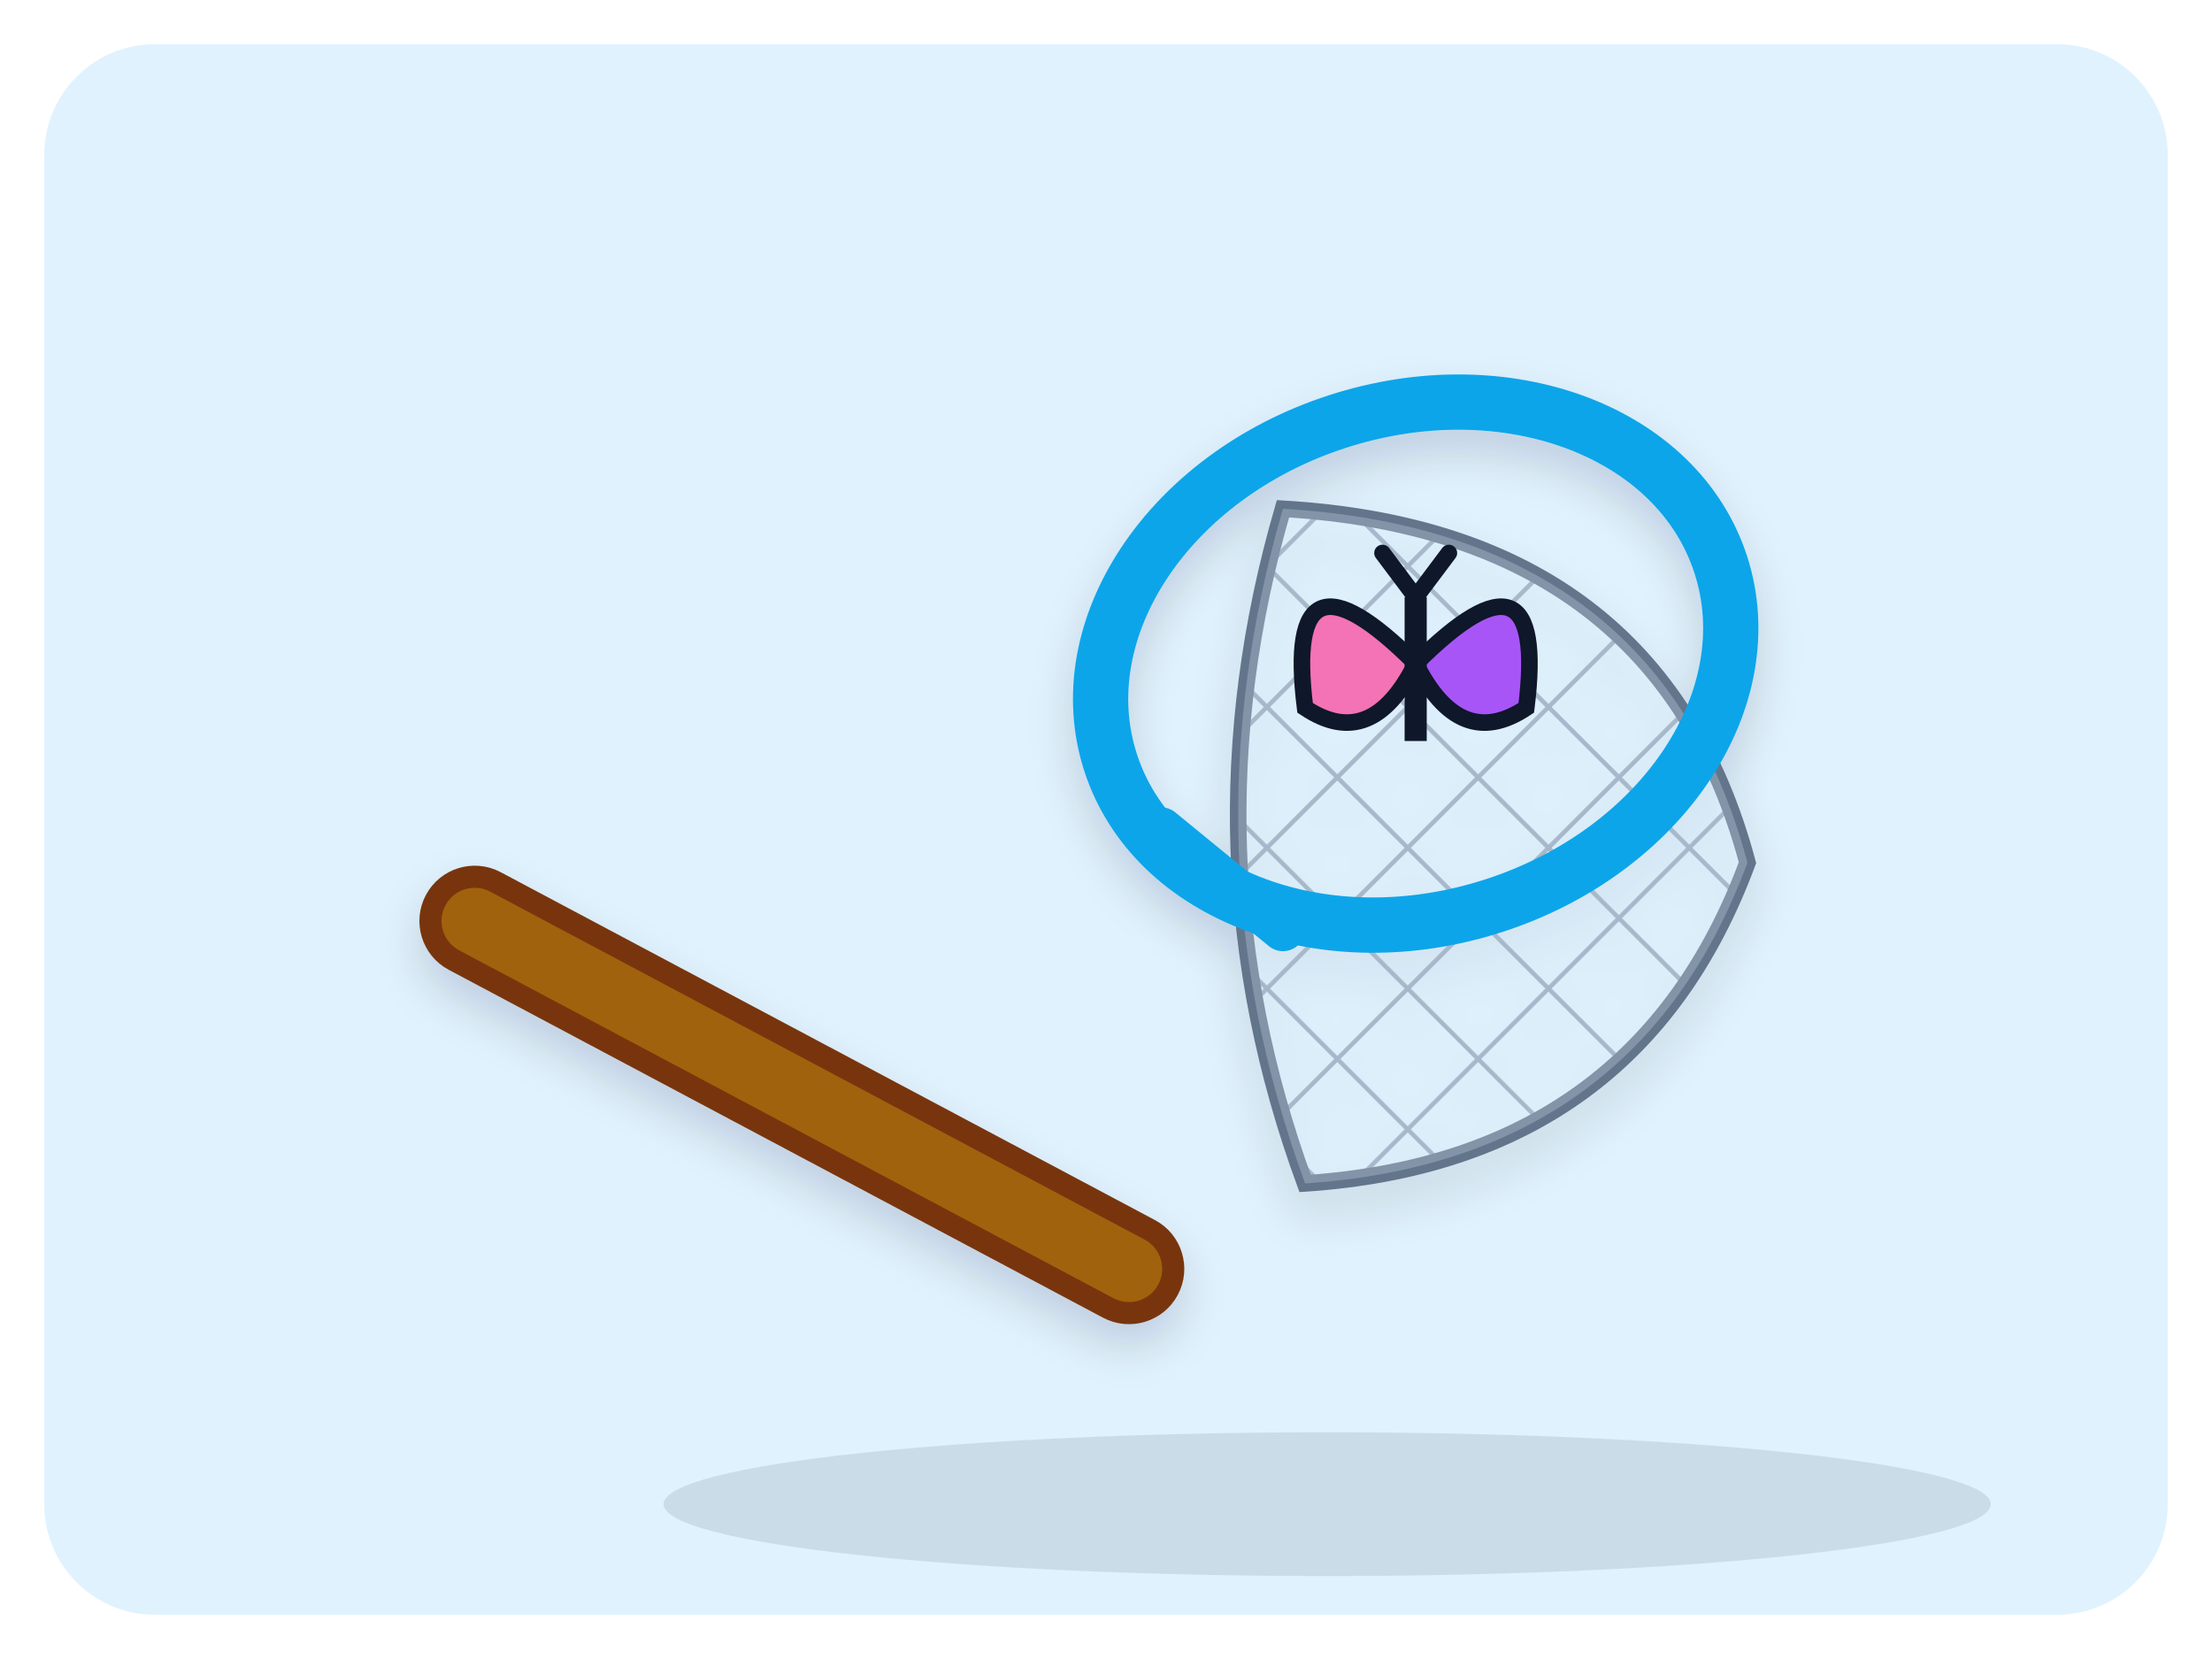
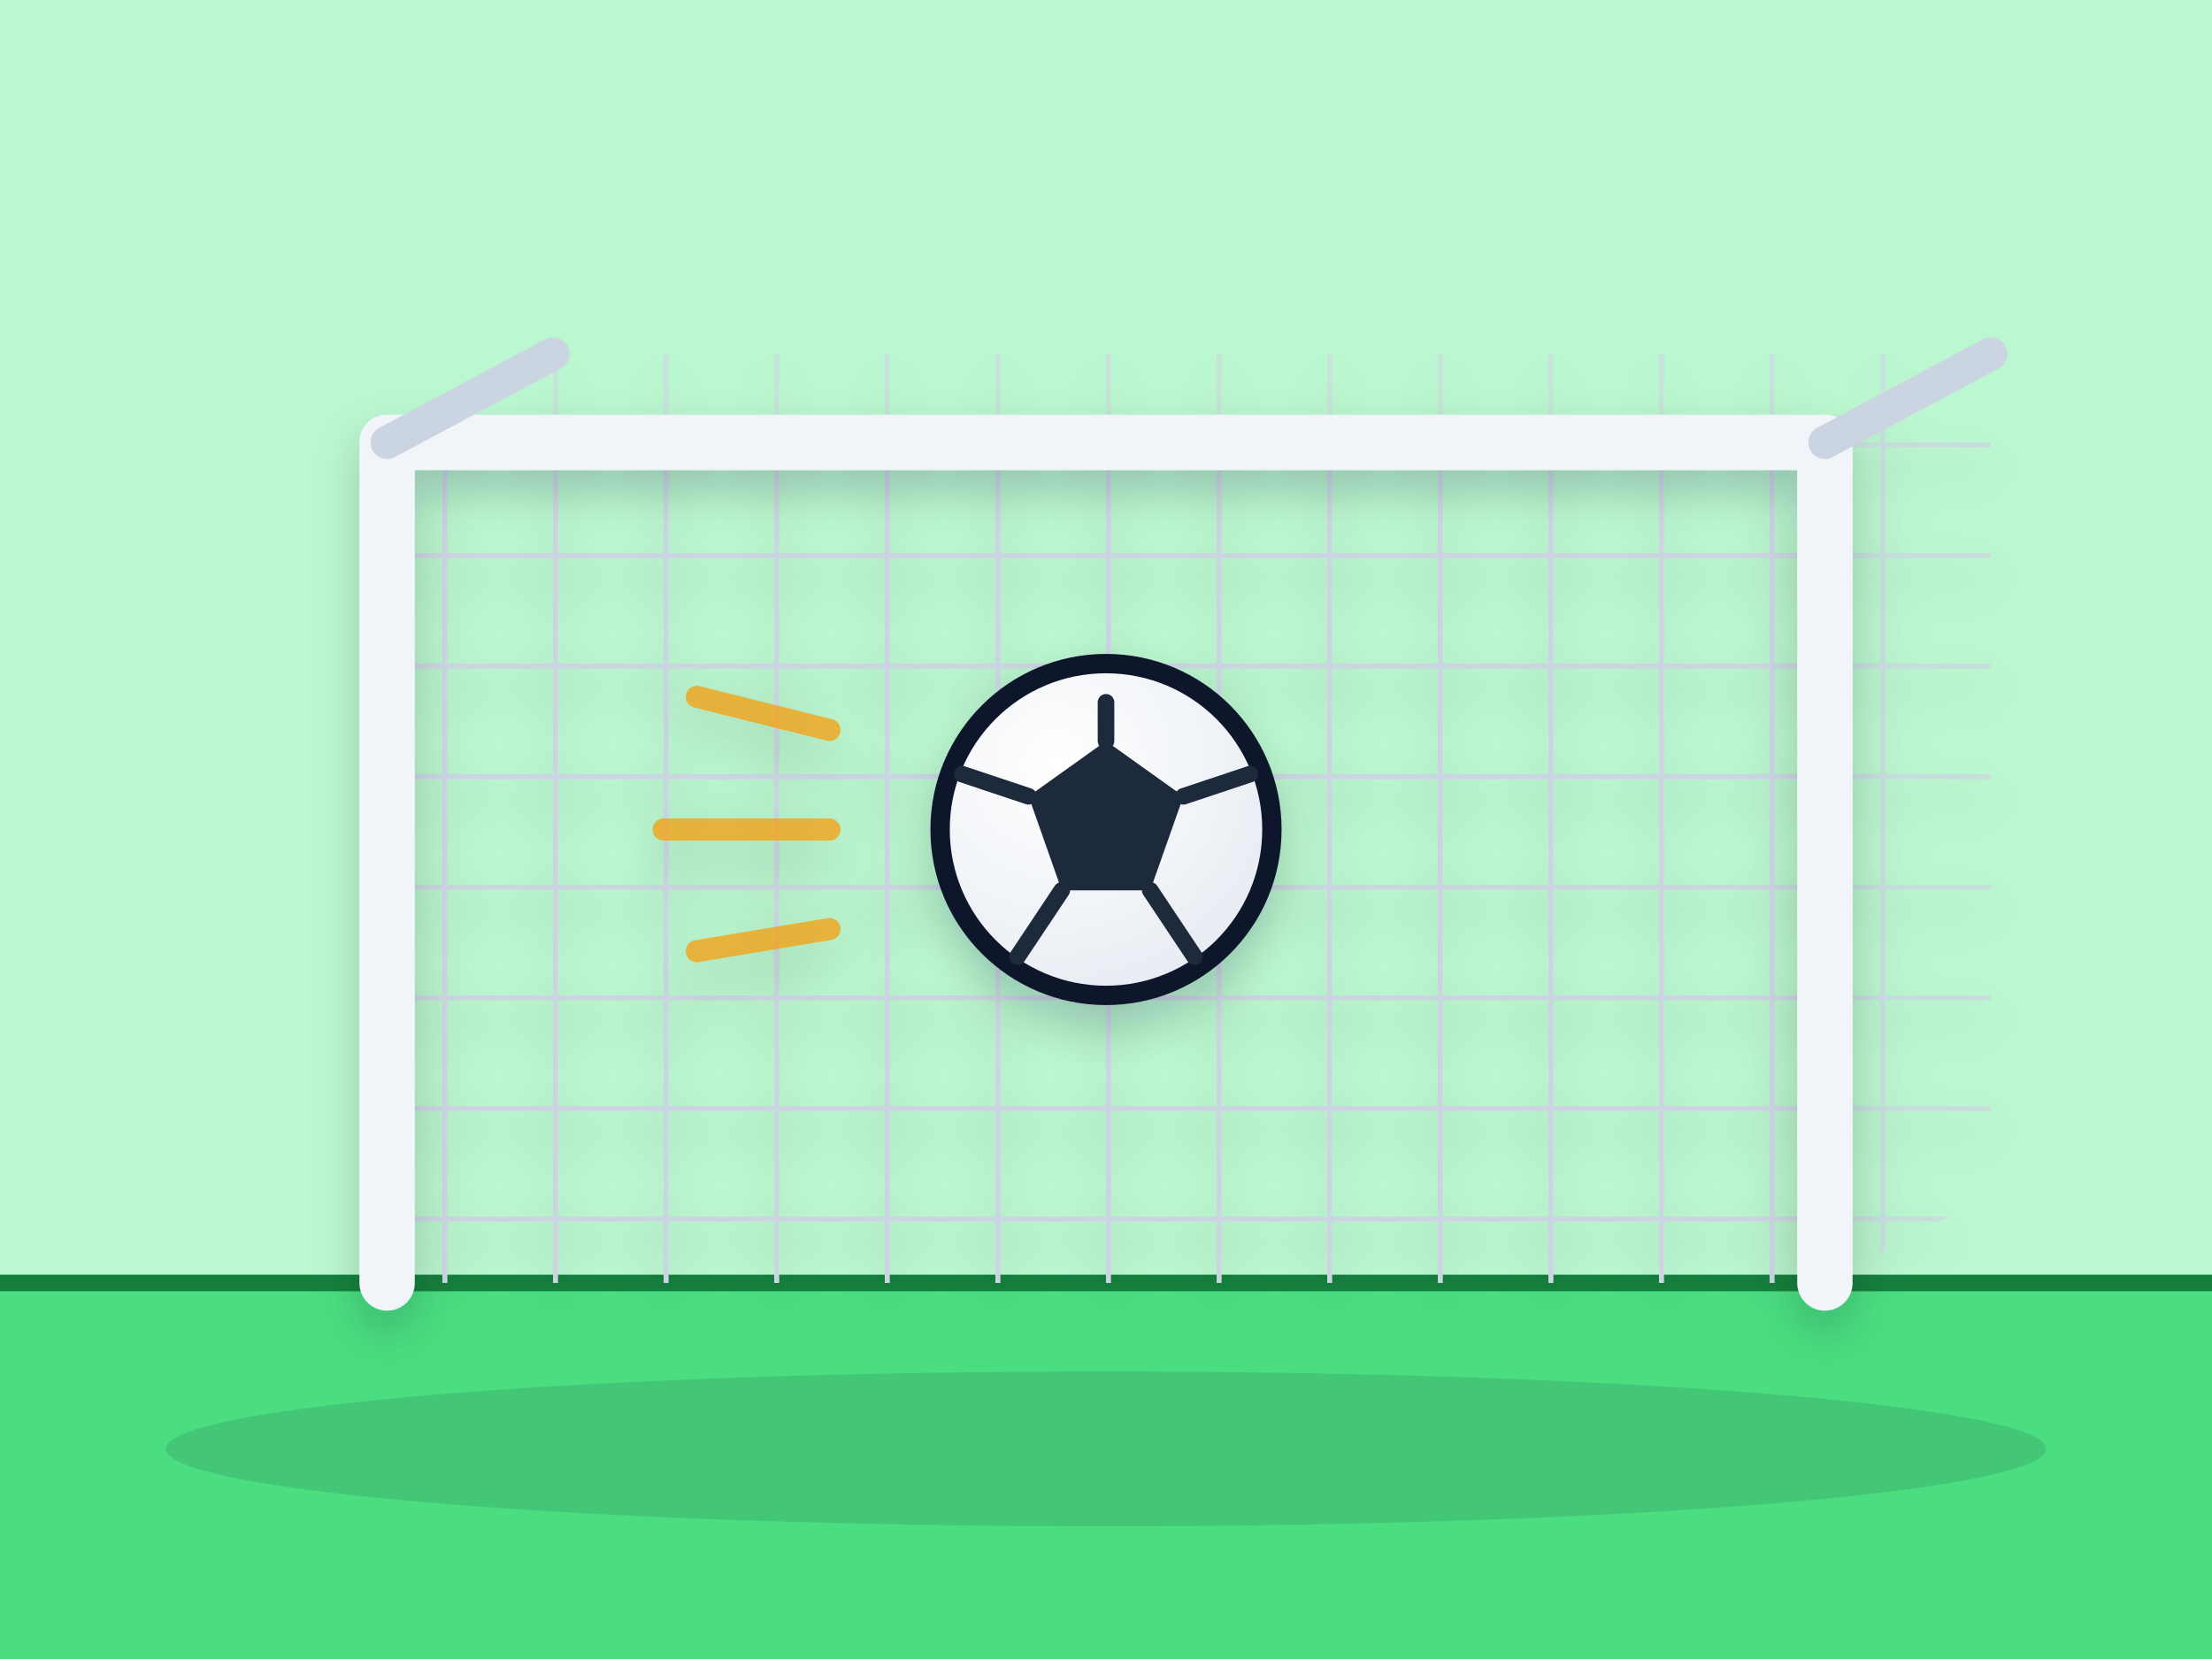
<svg xmlns="http://www.w3.org/2000/svg" viewBox="0 0 400 300" role="img" aria-labelledby="t-net d-net">
  <defs>
-     <pattern id="mesh" width="18" height="18" patternUnits="userSpaceOnUse" patternTransform="rotate(45)">
-       <path d="M0 0 H18 M0 0 V18" stroke="#94a3b8" stroke-width="1.6" fill="none" />
+     <pattern id="net-mesh" width="20" height="20" patternUnits="userSpaceOnUse">
+       <path d="M0 0 H20 M0 0 V20" stroke="#cbd5e1" stroke-width="1.8" fill="none" />
    </pattern>
+     <radialGradient id="net-ball" cx="0.35" cy="0.3" r="0.9">
+       <stop offset="0%" stop-color="#ffffff" />
+       <stop offset="100%" stop-color="#e2e8f0" />
+     </radialGradient>
    <filter id="net-sh" x="-20%" y="-20%" width="140%" height="140%">
-       <feDropShadow dx="0" dy="4" stdDeviation="4" flood-color="#0f172a" flood-opacity="0.15" />
+       <feDropShadow dx="0" dy="4" stdDeviation="4" flood-color="#0f172a" flood-opacity="0.18" />
    </filter>
  </defs>
-   <rect x="8" y="8" width="384" height="284" rx="20" fill="#e0f2fe" />
-   <ellipse cx="240" cy="272" rx="120" ry="13" fill="#0f172a" opacity="0.1" />
+   <rect x="0" y="0" width="400" height="300" fill="#bbf7d0" />
+   <rect x="0" y="232" width="400" height="68" fill="#4ade80" />
+   <line x1="0" y1="232" x2="400" y2="232" stroke="#15803d" stroke-width="3" />
+   <ellipse cx="200" cy="262" rx="170" ry="14" fill="#0f172a" opacity="0.12" />
  <g filter="url(#net-sh)">
-     <rect x="70" y="190" width="150" height="16" rx="8" fill="#a16207" stroke="#78350f" stroke-width="4" transform="rotate(28 145 198)" />
-     <path d="M232 92 Q300 96 316 156 Q296 210 236 214 Q214 154 232 92 Z" fill="url(#mesh)" stroke="#64748b" stroke-width="3" />
-     <path d="M232 92 Q300 96 316 156 Q296 210 236 214 Q214 154 232 92 Z" fill="#e0f2fe" opacity="0.25" />
-     <ellipse cx="256" cy="120" rx="58" ry="46" fill="none" stroke="#0ea5e9" stroke-width="10" transform="rotate(-18 256 120)" />
-     <path d="M210 150 L232 168" stroke="#0ea5e9" stroke-width="8" stroke-linecap="round" />
+     <path d="M70,80 L330,80 L330,232 L70,232 Z" fill="url(#net-mesh)" />
+     <path d="M330,80 L360,64 L360,216 L330,232 Z" fill="url(#net-mesh)" opacity="0.75" />
+     <path d="M70,80 L100,64 L360,64 L330,80 Z" fill="url(#net-mesh)" opacity="0.6" />
  </g>
-   <g stroke="#0f172a" stroke-width="3">
-     <path d="M256 120 Q232 96 236 128 Q248 136 256 120 Z" fill="#f472b6" />
-     <path d="M256 120 Q280 96 276 128 Q264 136 256 120 Z" fill="#a855f7" />
-     <line x1="256" y1="108" x2="256" y2="134" stroke-width="4" />
-     <path d="M256 108 l-6 -8 M256 108 l6 -8" fill="none" stroke-linecap="round" />
+   <g stroke="#f1f5f9" stroke-width="10" stroke-linecap="round" filter="url(#net-sh)">
+     <line x1="70" y1="80" x2="70" y2="232" />
+     <line x1="330" y1="80" x2="330" y2="232" />
+     <line x1="70" y1="80" x2="330" y2="80" />
+   </g>
+   <g stroke="#cbd5e1" stroke-width="6" stroke-linecap="round">
+     <line x1="330" y1="80" x2="360" y2="64" />
+     <line x1="70" y1="80" x2="100" y2="64" />
+   </g>
+   <g filter="url(#net-sh)">
+     <g stroke="#f59e0b" stroke-width="4" stroke-linecap="round" opacity="0.75">
+       <line x1="150" y1="150" x2="120" y2="150" />
+       <line x1="150" y1="168" x2="126" y2="172" />
+       <line x1="150" y1="132" x2="126" y2="126" />
+     </g>
+     <circle cx="200" cy="150" r="30" fill="url(#net-ball)" stroke="#0f172a" stroke-width="3.5" />
+     <path d="M200,134 L214,144 L208,161 L192,161 L186,144 Z" fill="#1e293b" />
+     <path d="M200,127 L200,134 M214,144 L226,140 M208,161 L216,173 M192,161 L184,173 M186,144 L174,140" stroke="#1e293b" stroke-width="3" fill="none" stroke-linecap="round" />
  </g>
</svg>
